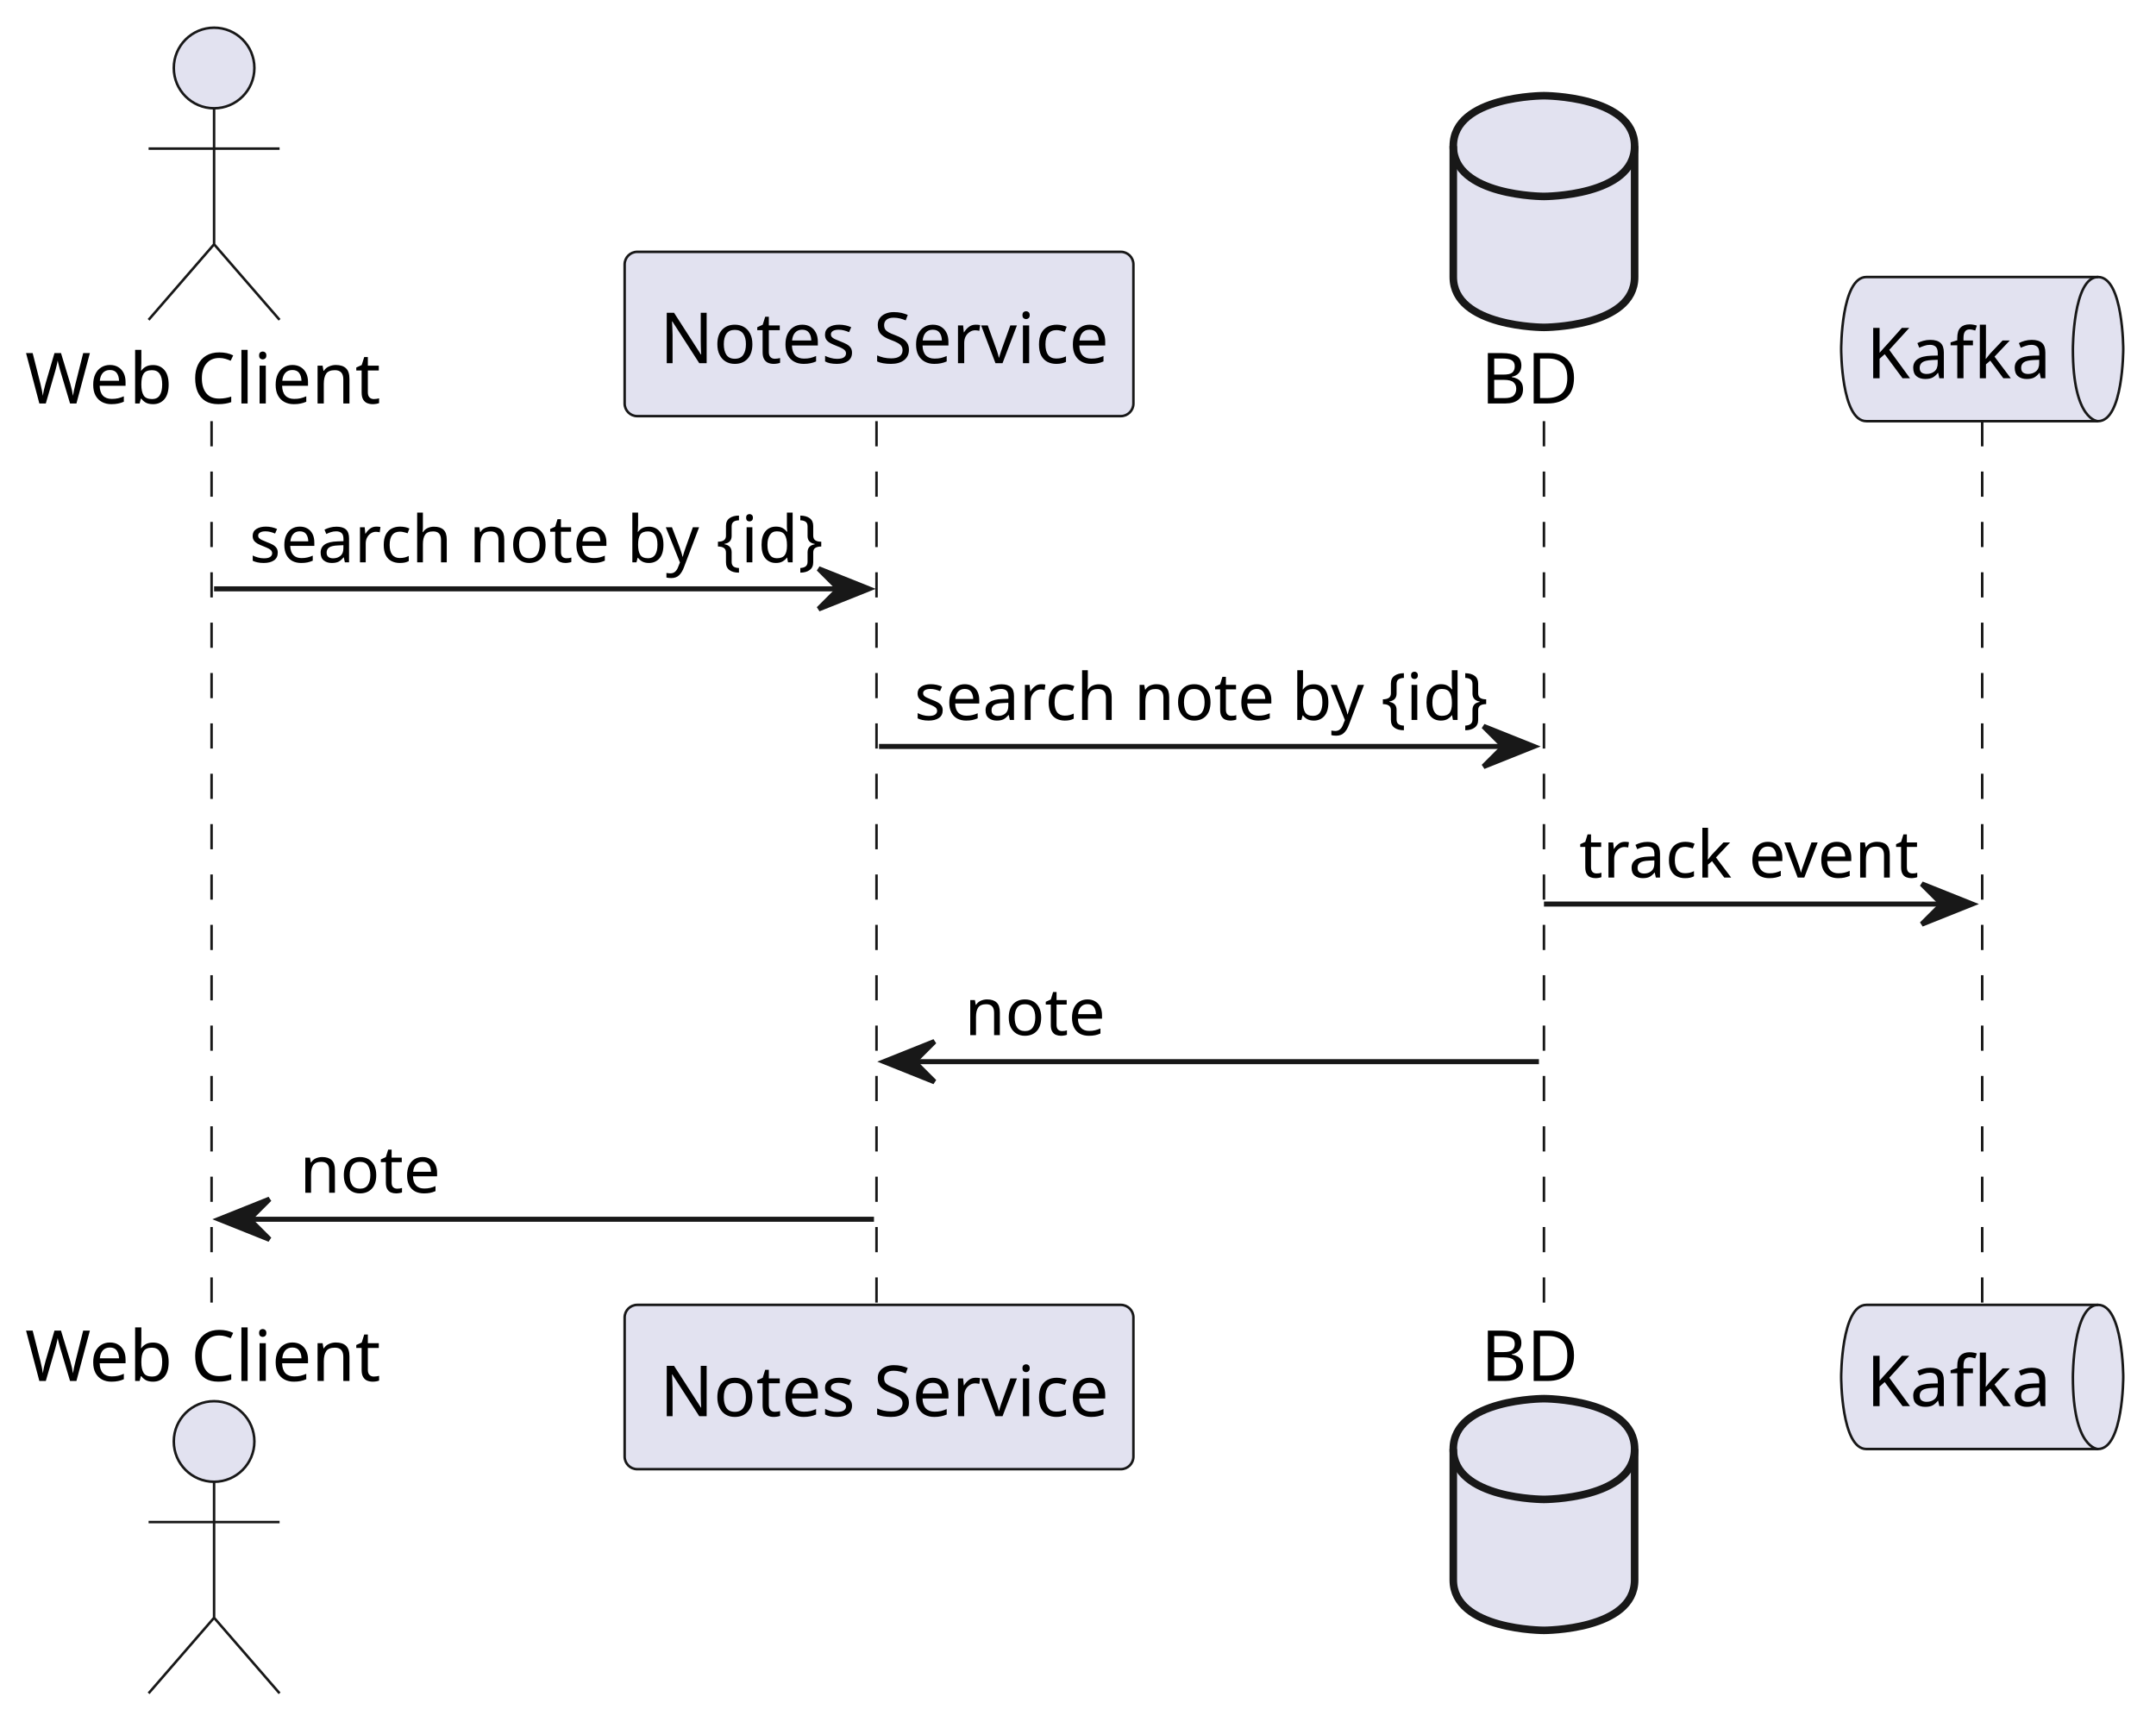
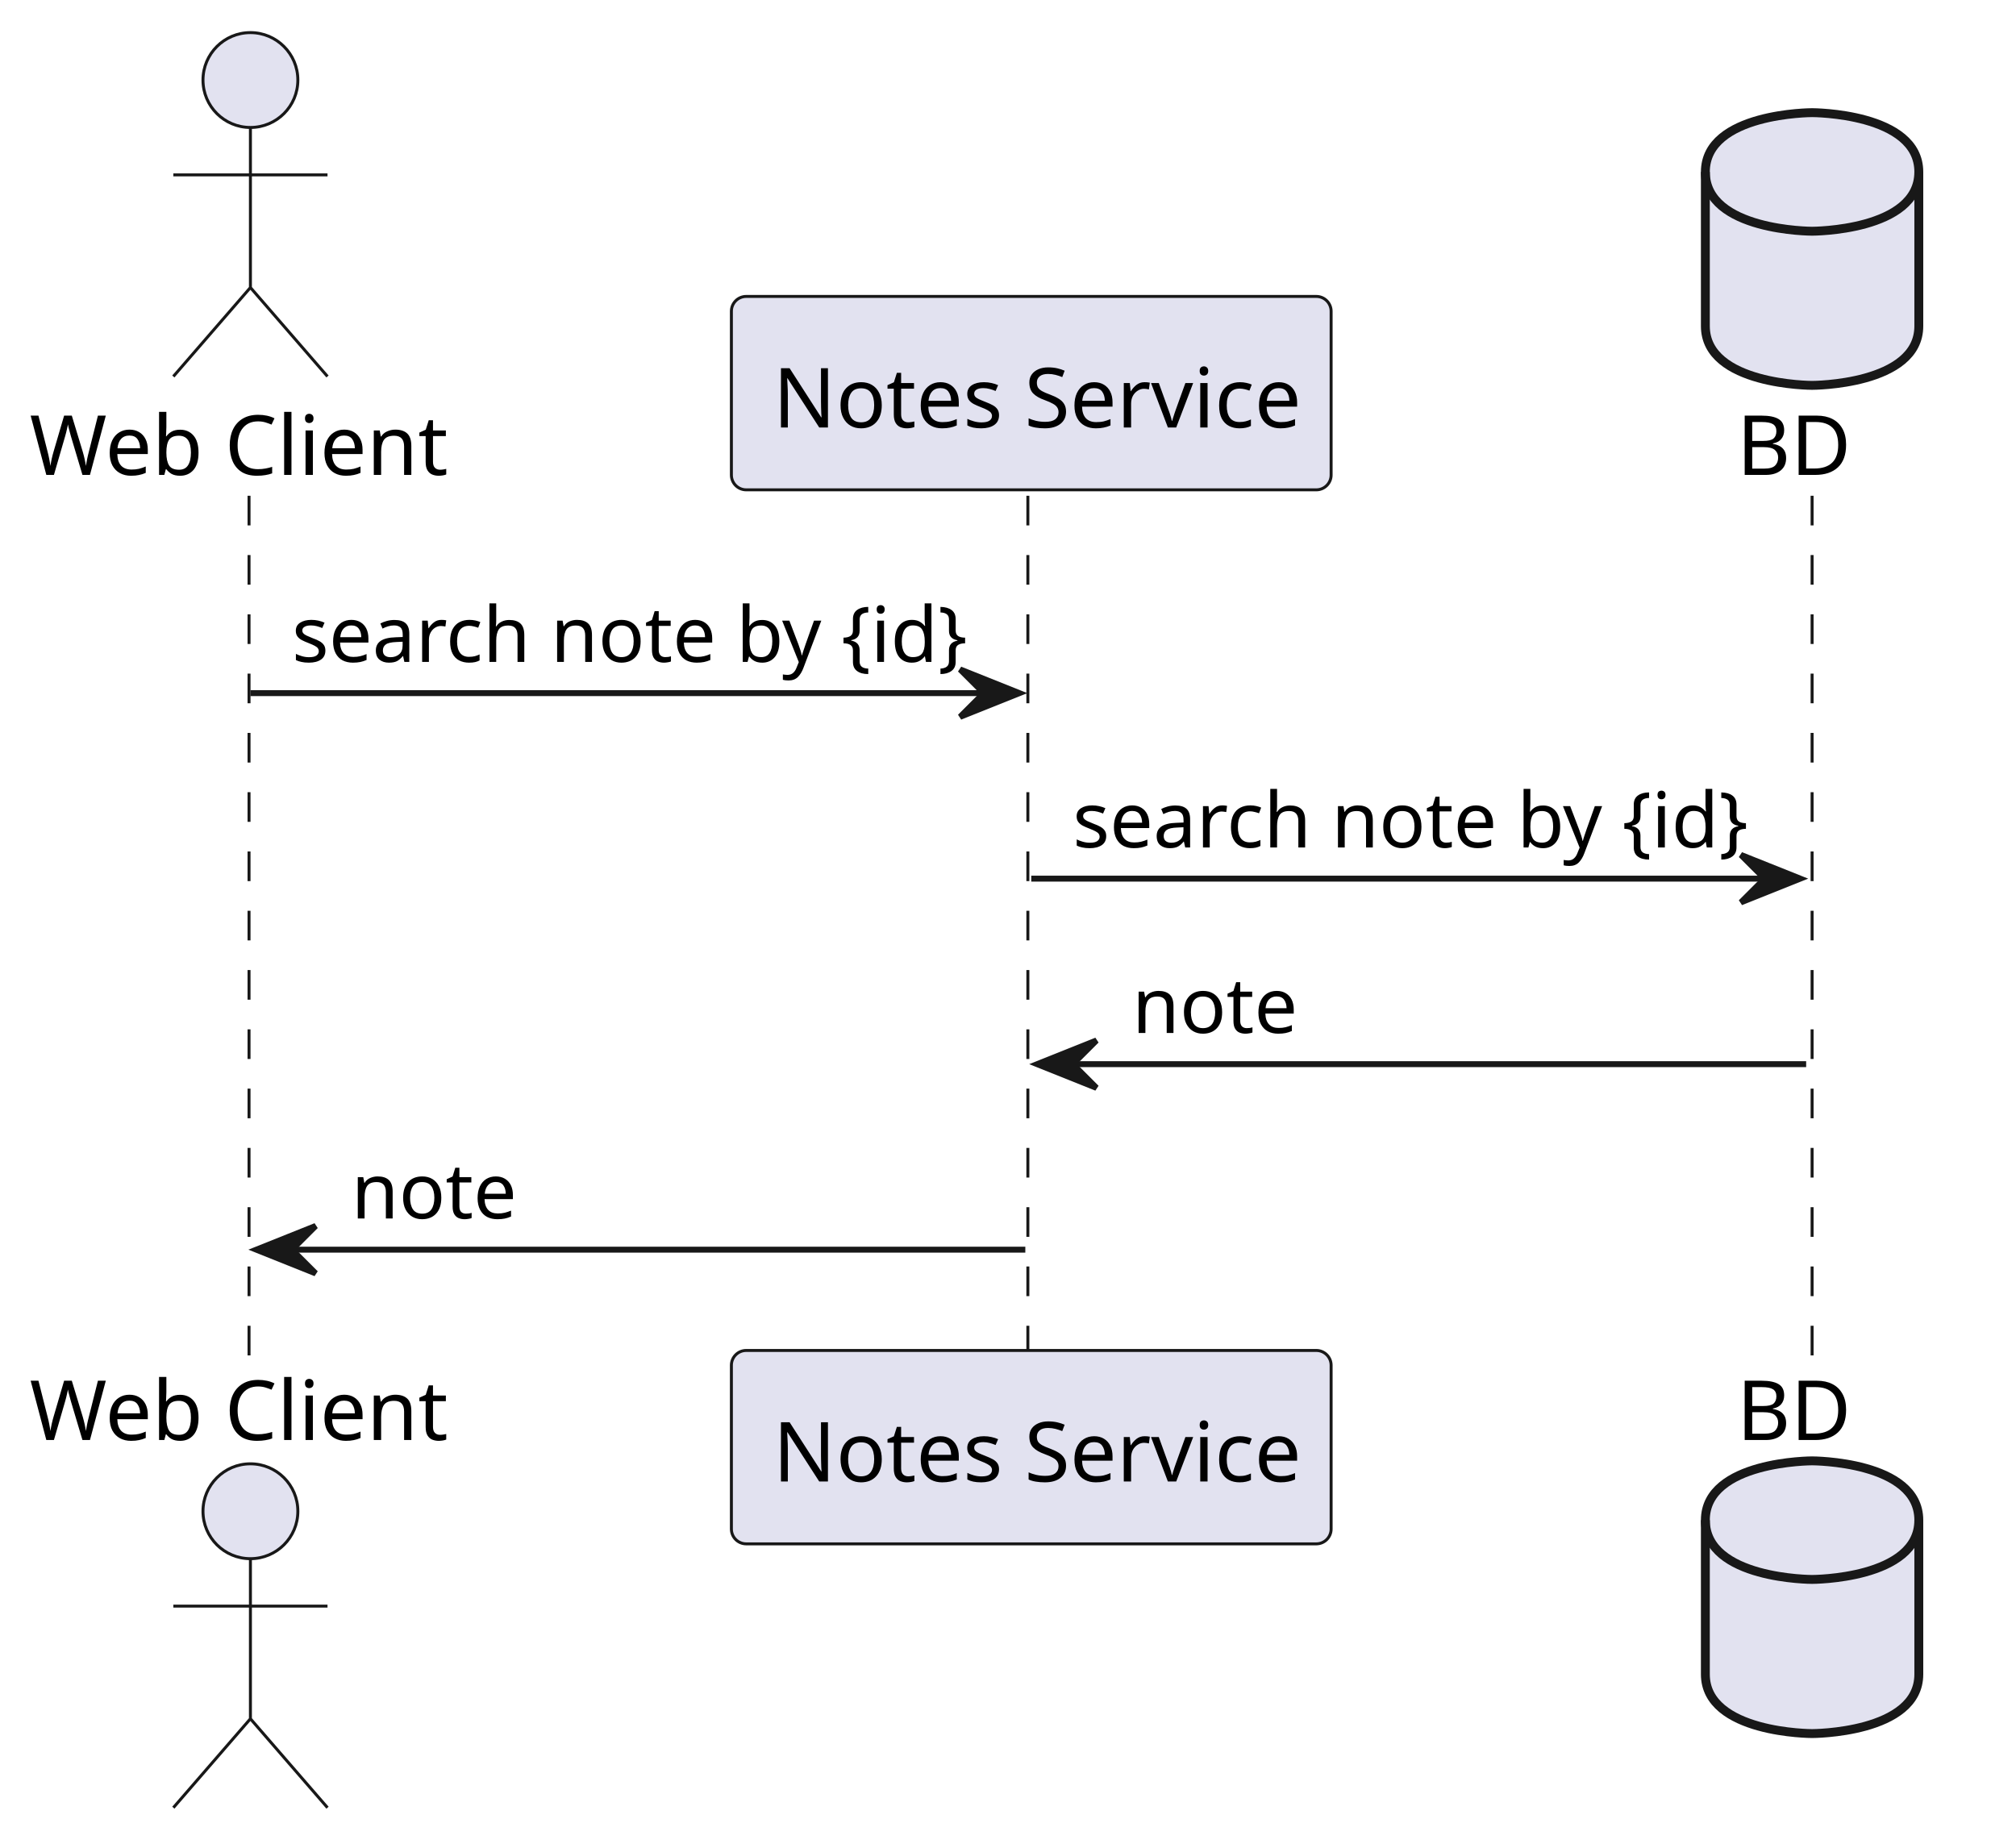
- <svg xmlns="http://www.w3.org/2000/svg" contentStyleType="text/css" height="343px" preserveAspectRatio="none" style="width:428px;height:343px;background:#FFFFFF;" version="1.1" viewBox="0 0 428 343" width="428px" zoomAndPan="magnify">
+ <svg xmlns="http://www.w3.org/2000/svg" contentStyleType="text/css" height="311px" preserveAspectRatio="none" style="width:340px;height:311px;background:#FFFFFF;" version="1.1" viewBox="0 0 340 311" width="340px" zoomAndPan="magnify">
  <defs />
  <g>
-     <line style="stroke:#181818;stroke-width:0.5;stroke-dasharray:5.0,5.0;" x1="42" x2="42" y1="83.621" y2="260.076" />
-     <line style="stroke:#181818;stroke-width:0.5;stroke-dasharray:5.0,5.0;" x1="174" x2="174" y1="83.621" y2="260.076" />
-     <line style="stroke:#181818;stroke-width:0.5;stroke-dasharray:5.0,5.0;" x1="306.5" x2="306.5" y1="83.621" y2="260.076" />
-     <line style="stroke:#181818;stroke-width:0.5;stroke-dasharray:5.0,5.0;" x1="393.5" x2="393.5" y1="83.621" y2="260.076" />
-     <text fill="#000000" font-family="sans-serif" font-size="14" lengthAdjust="spacing" textLength="69" x="5" y="80.107">Web Client</text>
-     <ellipse cx="42.5" cy="13.5" fill="#E2E2F0" rx="8" ry="8" style="stroke:#181818;stroke-width:0.5;" />
-     <path d="M42.5,21.5 L42.5,48.5 M29.5,29.5 L55.5,29.5 M42.5,48.5 L29.5,63.5 M42.5,48.5 L55.5,63.5 " fill="none" style="stroke:#181818;stroke-width:0.5;" />
-     <text fill="#000000" font-family="sans-serif" font-size="14" lengthAdjust="spacing" textLength="69" x="5" y="274.184">Web Client</text>
-     <ellipse cx="42.5" cy="286.197" fill="#E2E2F0" rx="8" ry="8" style="stroke:#181818;stroke-width:0.5;" />
-     <path d="M42.5,294.197 L42.5,321.197 M29.5,302.197 L55.5,302.197 M42.5,321.197 L29.5,336.197 M42.5,321.197 L55.5,336.197 " fill="none" style="stroke:#181818;stroke-width:0.5;" />
-     <rect fill="#E2E2F0" height="32.621" rx="2.5" ry="2.5" style="stroke:#181818;stroke-width:0.5;" width="101" x="124" y="50" />
-     <text fill="#000000" font-family="sans-serif" font-size="14" lengthAdjust="spacing" textLength="87" x="131" y="72.107">Notes Service</text>
-     <rect fill="#E2E2F0" height="32.621" rx="2.5" ry="2.5" style="stroke:#181818;stroke-width:0.5;" width="101" x="124" y="259.076" />
-     <text fill="#000000" font-family="sans-serif" font-size="14" lengthAdjust="spacing" textLength="87" x="131" y="281.184">Notes Service</text>
-     <text fill="#000000" font-family="sans-serif" font-size="14" lengthAdjust="spacing" textLength="19" x="294" y="80.107">BD</text>
-     <path d="M288.5,29 C288.5,19 306.5,19 306.5,19 C306.5,19 324.5,19 324.5,29 L324.5,55 C324.5,65 306.5,65 306.5,65 C306.5,65 288.5,65 288.5,55 L288.5,29 " fill="#E2E2F0" style="stroke:#181818;stroke-width:1.5;" />
-     <path d="M288.5,29 C288.5,39 306.5,39 306.5,39 C306.5,39 324.5,39 324.5,29 " fill="none" style="stroke:#181818;stroke-width:1.5;" />
-     <text fill="#000000" font-family="sans-serif" font-size="14" lengthAdjust="spacing" textLength="19" x="294" y="274.184">BD</text>
-     <path d="M288.5,287.697 C288.5,277.697 306.5,277.697 306.5,277.697 C306.5,277.697 324.5,277.697 324.5,287.697 L324.5,313.697 C324.5,323.697 306.5,323.697 306.5,323.697 C306.5,323.697 288.5,323.697 288.5,313.697 L288.5,287.697 " fill="#E2E2F0" style="stroke:#181818;stroke-width:1.5;" />
-     <path d="M288.5,287.697 C288.5,297.697 306.5,297.697 306.5,297.697 C306.5,297.697 324.5,297.697 324.5,287.697 " fill="none" style="stroke:#181818;stroke-width:1.5;" />
-     <path d="M370.5,55 L416.5,55 C421.5,55 421.5,69.311 421.5,69.311 C421.5,69.311 421.5,83.621 416.5,83.621 L370.5,83.621 C365.5,83.621 365.5,69.311 365.5,69.311 C365.5,69.311 365.5,55 370.5,55 " fill="#E2E2F0" style="stroke:#181818;stroke-width:0.5;" />
-     <path d="M416.5,55 C411.5,55 411.5,69.311 411.5,69.311 C411.5,83.621 416.5,83.621 416.5,83.621 " fill="none" style="stroke:#181818;stroke-width:0.5;" />
-     <text fill="#000000" font-family="sans-serif" font-size="14" lengthAdjust="spacing" textLength="36" x="370.5" y="75.107">Kafka</text>
-     <path d="M370.5,259.076 L416.5,259.076 C421.5,259.076 421.5,273.387 421.5,273.387 C421.5,273.387 421.5,287.697 416.5,287.697 L370.5,287.697 C365.5,287.697 365.5,273.387 365.5,273.387 C365.5,273.387 365.5,259.076 370.5,259.076 " fill="#E2E2F0" style="stroke:#181818;stroke-width:0.5;" />
-     <path d="M416.5,259.076 C411.5,259.076 411.5,273.387 411.5,273.387 C411.5,287.697 416.5,287.697 416.5,287.697 " fill="none" style="stroke:#181818;stroke-width:0.5;" />
-     <text fill="#000000" font-family="sans-serif" font-size="14" lengthAdjust="spacing" textLength="36" x="370.5" y="279.184">Kafka</text>
-     <polygon fill="#181818" points="162.5,112.912,172.5,116.912,162.5,120.912,166.5,116.912" style="stroke:#181818;stroke-width:1.0;" />
-     <line style="stroke:#181818;stroke-width:1.0;" x1="42.5" x2="168.5" y1="116.912" y2="116.912" />
-     <text fill="#000000" font-family="sans-serif" font-size="13" lengthAdjust="spacing" textLength="108" x="49.5" y="111.649">search note by {id}</text>
-     <polygon fill="#181818" points="294.5,144.203,304.5,148.203,294.5,152.203,298.5,148.203" style="stroke:#181818;stroke-width:1.0;" />
-     <line style="stroke:#181818;stroke-width:1.0;" x1="174.5" x2="300.5" y1="148.203" y2="148.203" />
-     <text fill="#000000" font-family="sans-serif" font-size="13" lengthAdjust="spacing" textLength="108" x="181.5" y="142.94">search note by {id}</text>
-     <polygon fill="#181818" points="381.5,175.494,391.5,179.494,381.5,183.494,385.5,179.494" style="stroke:#181818;stroke-width:1.0;" />
-     <line style="stroke:#181818;stroke-width:1.0;" x1="306.5" x2="387.5" y1="179.494" y2="179.494" />
-     <text fill="#000000" font-family="sans-serif" font-size="13" lengthAdjust="spacing" textLength="63" x="313.5" y="174.231">track event</text>
-     <polygon fill="#181818" points="185.5,206.785,175.5,210.785,185.5,214.785,181.5,210.785" style="stroke:#181818;stroke-width:1.0;" />
-     <line style="stroke:#181818;stroke-width:1.0;" x1="179.5" x2="305.5" y1="210.785" y2="210.785" />
-     <text fill="#000000" font-family="sans-serif" font-size="13" lengthAdjust="spacing" textLength="25" x="191.5" y="205.523">note</text>
-     <polygon fill="#181818" points="53.5,238.076,43.5,242.076,53.5,246.076,49.5,242.076" style="stroke:#181818;stroke-width:1.0;" />
-     <line style="stroke:#181818;stroke-width:1.0;" x1="47.5" x2="173.5" y1="242.076" y2="242.076" />
-     <text fill="#000000" font-family="sans-serif" font-size="13" lengthAdjust="spacing" textLength="25" x="59.5" y="236.814">note</text>
+     <line style="stroke:#181818;stroke-width:0.5;stroke-dasharray:5.0,5.0;" x1="42" x2="42" y1="83.621" y2="228.785" />
+     <line style="stroke:#181818;stroke-width:0.5;stroke-dasharray:5.0,5.0;" x1="173.35" x2="173.35" y1="83.621" y2="228.785" />
+     <line style="stroke:#181818;stroke-width:0.5;stroke-dasharray:5.0,5.0;" x1="305.61" x2="305.61" y1="83.621" y2="228.785" />
+     <text fill="#000000" font-family="sans-serif" font-size="14" lengthAdjust="spacing" textLength="68.469" x="5" y="80.107">Web Client</text>
+     <ellipse cx="42.234" cy="13.5" fill="#E2E2F0" rx="8" ry="8" style="stroke:#181818;stroke-width:0.5;" />
+     <path d="M42.234,21.5 L42.234,48.5 M29.234,29.5 L55.234,29.5 M42.234,48.5 L29.234,63.5 M42.234,48.5 L55.234,63.5 " fill="none" style="stroke:#181818;stroke-width:0.5;" />
+     <text fill="#000000" font-family="sans-serif" font-size="14" lengthAdjust="spacing" textLength="68.469" x="5" y="242.893">Web Client</text>
+     <ellipse cx="42.234" cy="254.906" fill="#E2E2F0" rx="8" ry="8" style="stroke:#181818;stroke-width:0.5;" />
+     <path d="M42.234,262.906 L42.234,289.906 M29.234,270.906 L55.234,270.906 M42.234,289.906 L29.234,304.906 M42.234,289.906 L55.234,304.906 " fill="none" style="stroke:#181818;stroke-width:0.5;" />
+     <rect fill="#E2E2F0" height="32.621" rx="2.5" ry="2.5" style="stroke:#181818;stroke-width:0.5;" width="101.144" x="123.35" y="50" />
+     <text fill="#000000" font-family="sans-serif" font-size="14" lengthAdjust="spacing" textLength="87.144" x="130.35" y="72.107">Notes Service</text>
+     <rect fill="#E2E2F0" height="32.621" rx="2.5" ry="2.5" style="stroke:#181818;stroke-width:0.5;" width="101.144" x="123.35" y="227.785" />
+     <text fill="#000000" font-family="sans-serif" font-size="14" lengthAdjust="spacing" textLength="87.144" x="130.35" y="249.893">Notes Service</text>
+     <text fill="#000000" font-family="sans-serif" font-size="14" lengthAdjust="spacing" textLength="19.448" x="292.886" y="80.107">BD</text>
+     <path d="M287.61,29 C287.61,19 305.61,19 305.61,19 C305.61,19 323.61,19 323.61,29 L323.61,55 C323.61,65 305.61,65 305.61,65 C305.61,65 287.61,65 287.61,55 L287.61,29 " fill="#E2E2F0" style="stroke:#181818;stroke-width:1.5;" />
+     <path d="M287.61,29 C287.61,39 305.61,39 305.61,39 C305.61,39 323.61,39 323.61,29 " fill="none" style="stroke:#181818;stroke-width:1.5;" />
+     <text fill="#000000" font-family="sans-serif" font-size="14" lengthAdjust="spacing" textLength="19.448" x="292.886" y="242.893">BD</text>
+     <path d="M287.61,256.406 C287.61,246.406 305.61,246.406 305.61,246.406 C305.61,246.406 323.61,246.406 323.61,256.406 L323.61,282.406 C323.61,292.406 305.61,292.406 305.61,292.406 C305.61,292.406 287.61,292.406 287.61,282.406 L287.61,256.406 " fill="#E2E2F0" style="stroke:#181818;stroke-width:1.5;" />
+     <path d="M287.61,256.406 C287.61,266.406 305.61,266.406 305.61,266.406 C305.61,266.406 323.61,266.406 323.61,256.406 " fill="none" style="stroke:#181818;stroke-width:1.5;" />
+     <polygon fill="#181818" points="161.922,112.912,171.922,116.912,161.922,120.912,165.922,116.912" style="stroke:#181818;stroke-width:1.0;" />
+     <line style="stroke:#181818;stroke-width:1.0;" x1="42.234" x2="167.922" y1="116.912" y2="116.912" />
+     <text fill="#000000" font-family="sans-serif" font-size="13" lengthAdjust="spacing" textLength="107.688" x="49.234" y="111.649">search note by {id}</text>
+     <polygon fill="#181818" points="293.61,144.203,303.61,148.203,293.61,152.203,297.61,148.203" style="stroke:#181818;stroke-width:1.0;" />
+     <line style="stroke:#181818;stroke-width:1.0;" x1="173.922" x2="299.61" y1="148.203" y2="148.203" />
+     <text fill="#000000" font-family="sans-serif" font-size="13" lengthAdjust="spacing" textLength="107.688" x="180.922" y="142.94">search note by {id}</text>
+     <polygon fill="#181818" points="184.922,175.494,174.922,179.494,184.922,183.494,180.922,179.494" style="stroke:#181818;stroke-width:1.0;" />
+     <line style="stroke:#181818;stroke-width:1.0;" x1="178.922" x2="304.61" y1="179.494" y2="179.494" />
+     <text fill="#000000" font-family="sans-serif" font-size="13" lengthAdjust="spacing" textLength="25.302" x="190.922" y="174.231">note</text>
+     <polygon fill="#181818" points="53.234,206.785,43.234,210.785,53.234,214.785,49.234,210.785" style="stroke:#181818;stroke-width:1.0;" />
+     <line style="stroke:#181818;stroke-width:1.0;" x1="47.234" x2="172.922" y1="210.785" y2="210.785" />
+     <text fill="#000000" font-family="sans-serif" font-size="13" lengthAdjust="spacing" textLength="25.302" x="59.234" y="205.523">note</text>
  </g>
</svg>
